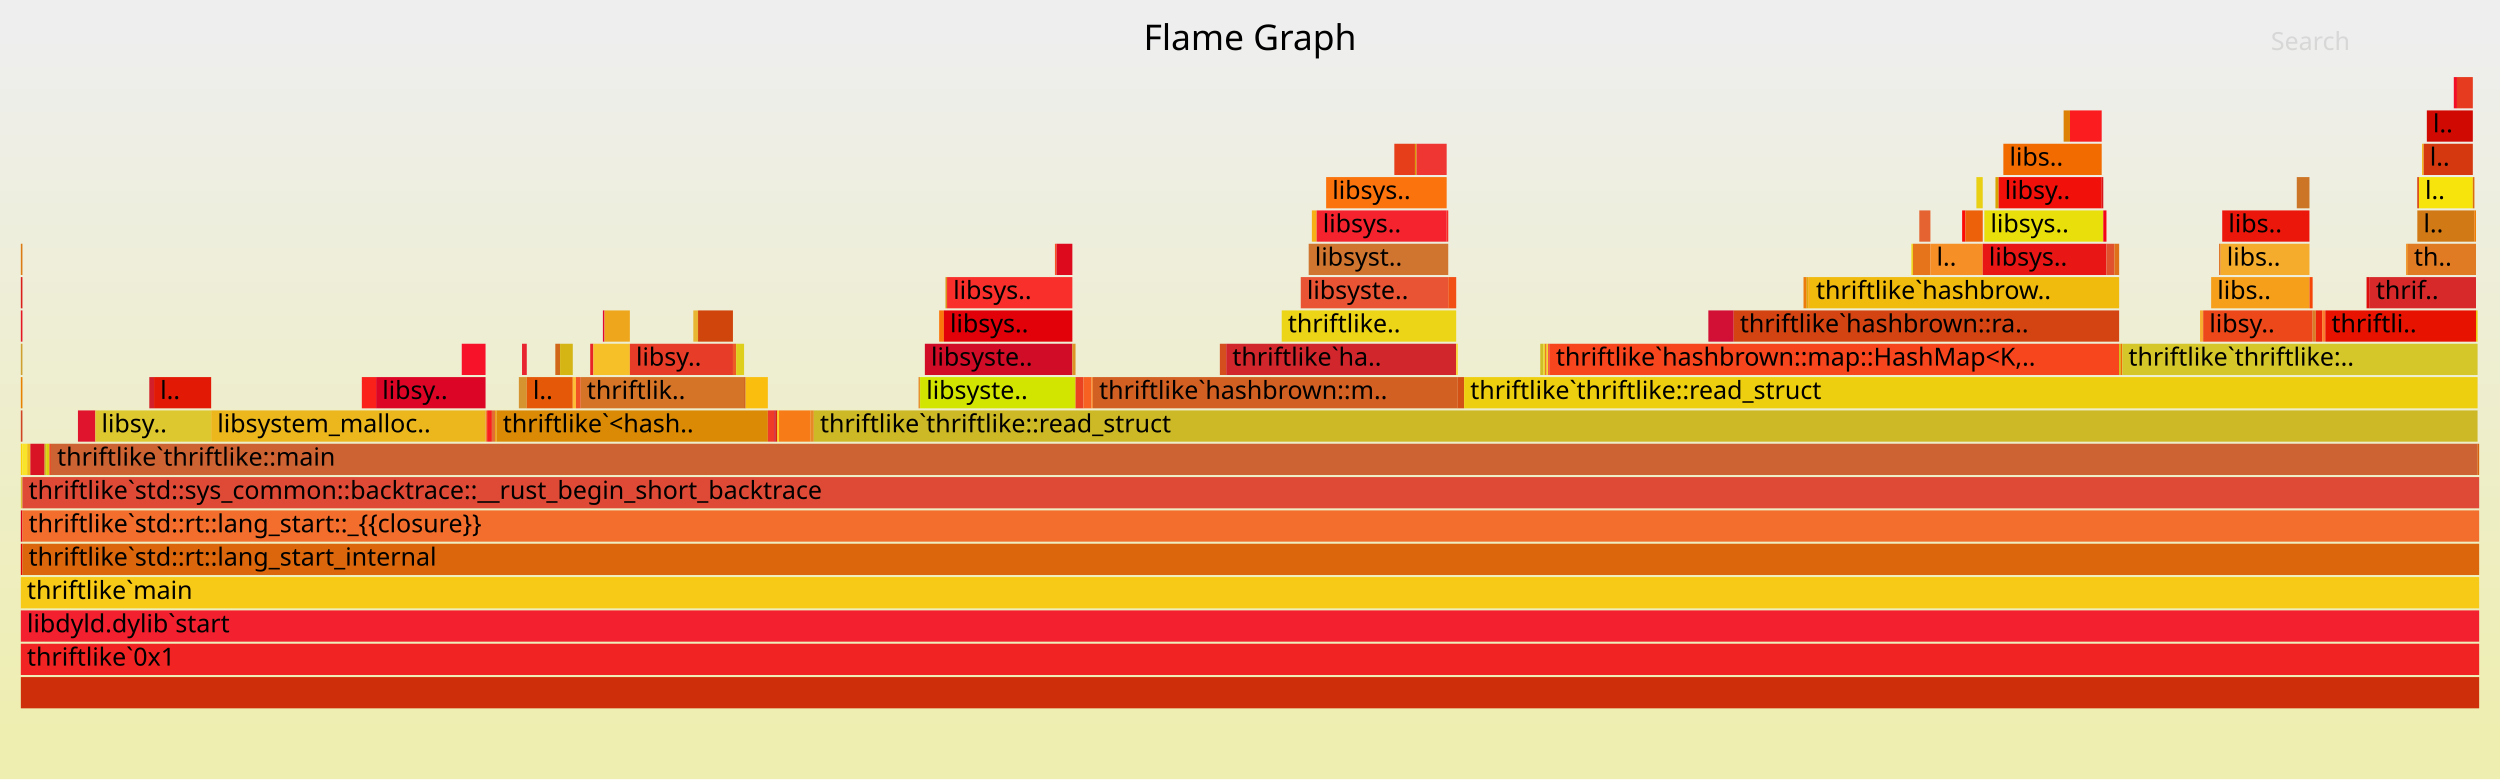
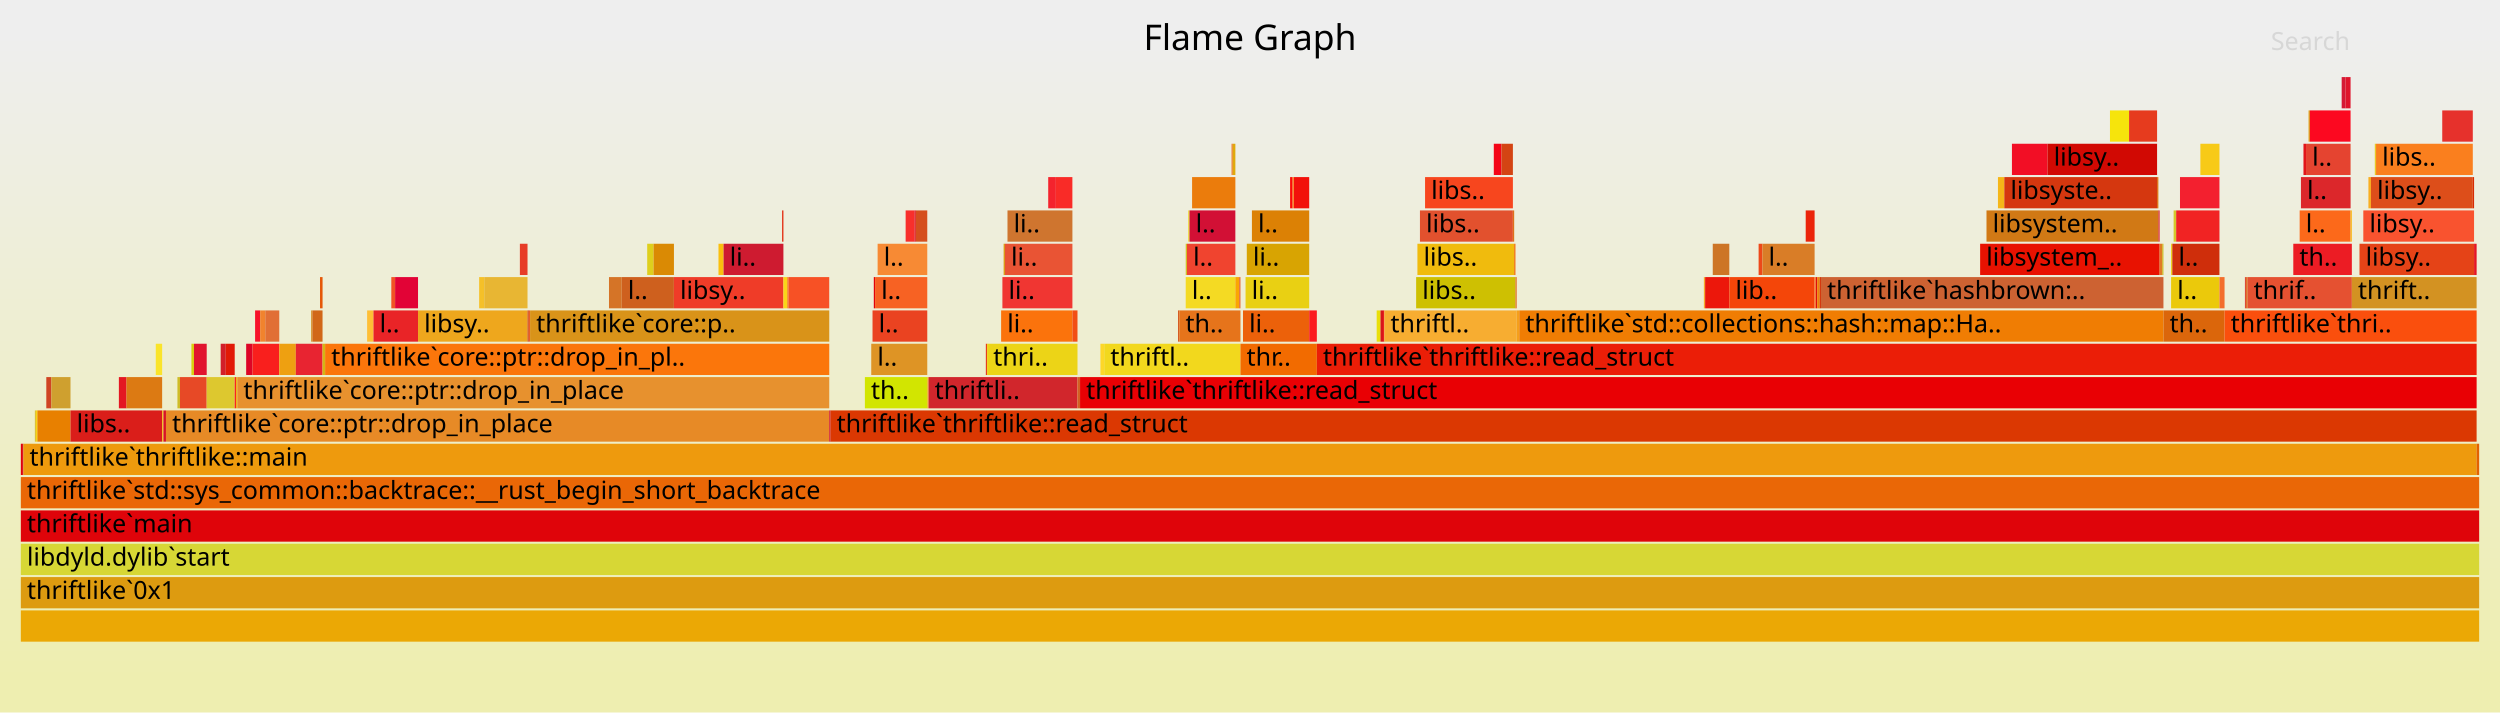
- <svg xmlns="http://www.w3.org/2000/svg" version="1.1" width="1200" height="374" viewBox="0 0 1200 374">
+ <svg xmlns="http://www.w3.org/2000/svg" version="1.1" width="1200" height="342" viewBox="0 0 1200 342">
  <defs>
    <linearGradient id="background" y1="0" y2="1" x1="0" x2="0">
      <stop stop-color="#eeeeee" offset="5%" />
      <stop stop-color="#eeeeb0" offset="95%" />
    </linearGradient>
  </defs>
  <style type="text/css">
text { font-family:"Verdana"; font-size:12px; fill:rgb(0,0,0); }
#title { text-anchor:middle; font-size:17px; }
#search { opacity:0.1; cursor:pointer; }
#search:hover, #search.show { opacity:1; }
#subtitle { text-anchor:middle; font-color:rgb(160,160,160); }
#unzoom { cursor:pointer; }
#frames &gt; *:hover { stroke:black; stroke-width:0.5; cursor:pointer; }
.hide { display:none; }
.parent { opacity:0.5; }
</style>
-   <rect x="0" y="0" width="100%" height="374" fill="url(#background)" />
+   <rect x="0" y="0" width="100%" height="342" fill="url(#background)" />
  <text id="title" x="50%" y="24.00">Flame Graph</text>
-   <text id="details" x="10" y="357.00"> </text>
+   <text id="details" x="10" y="325.00"> </text>
  <text id="unzoom" class="hide" x="10" y="24.00">Reset Zoom</text>
  <text id="search" x="1090" y="24.00">Search</text>
-   <text id="matched" x="1090" y="357.00"> </text>
+   <text id="matched" x="1090" y="325.00"> </text>
  <svg id="frames" x="10" width="1180">
    <g>
-       <rect x="0%" y="261" width="0.065%" height="15" fill="rgb(227,0,7)" />
-       <text x="0.25%" y="271.50" />
-     </g>
-     <g>
-       <rect x="0%" y="245" width="0.065%" height="15" fill="rgb(217,0,24)" />
-       <text x="0.25%" y="255.50" />
-     </g>
-     <g>
-       <rect x="0%" y="229" width="0.065%" height="15" fill="rgb(221,193,54)" />
-       <text x="0.25%" y="239.50" />
-     </g>
-     <g>
-       <rect x="0%" y="213" width="0.065%" height="15" fill="rgb(248,212,6)" />
+       <rect x="0%" y="213" width="0.052%" height="15" fill="rgb(227,0,7)" />
      <text x="0.25%" y="223.50" />
    </g>
    <g>
-       <rect x="0%" y="197" width="0.065%" height="15" fill="rgb(208,68,35)" />
-       <text x="0.25%" y="207.50" />
-     </g>
-     <g>
-       <rect x="0%" y="181" width="0.065%" height="15" fill="rgb(232,128,0)" />
-       <text x="0.25%" y="191.50" />
-     </g>
-     <g>
-       <rect x="0%" y="165" width="0.065%" height="15" fill="rgb(207,160,47)" />
-       <text x="0.25%" y="175.50" />
-     </g>
-     <g>
-       <rect x="0%" y="149" width="0.065%" height="15" fill="rgb(228,23,34)" />
-       <text x="0.25%" y="159.50" />
-     </g>
-     <g>
-       <rect x="0%" y="133" width="0.065%" height="15" fill="rgb(218,30,26)" />
-       <text x="0.25%" y="143.50" />
-     </g>
-     <g>
-       <rect x="0%" y="117" width="0.065%" height="15" fill="rgb(220,122,19)" />
-       <text x="0.25%" y="127.50" />
-     </g>
-     <g>
-       <rect x="0.065%" y="213" width="0.194%" height="15" fill="rgb(250,228,42)" />
-       <text x="0.315%" y="223.50" />
-     </g>
-     <g>
-       <rect x="0.258%" y="213" width="0.129%" height="15" fill="rgb(240,193,28)" />
-       <text x="0.508%" y="223.50" />
-     </g>
-     <g>
-       <rect x="0.387%" y="213" width="0.581%" height="15" fill="rgb(216,20,37)" />
-       <text x="0.637%" y="223.50" />
-     </g>
-     <g>
-       <rect x="0.968%" y="213" width="0.065%" height="15" fill="rgb(206,188,39)" />
-       <text x="1.218%" y="223.50" />
-     </g>
-     <g>
-       <rect x="1.032%" y="213" width="0.129%" height="15" fill="rgb(217,207,13)" />
-       <text x="1.282%" y="223.50" />
-     </g>
-     <g>
-       <rect x="1.161%" y="213" width="0.065%" height="15" fill="rgb(231,73,38)" />
-       <text x="1.411%" y="223.50" />
-     </g>
-     <g>
-       <rect x="2.323%" y="197" width="0.71%" height="15" fill="rgb(225,20,46)" />
-       <text x="2.573%" y="207.50" />
-     </g>
-     <g>
-       <rect x="5.226%" y="181" width="0.194%" height="15" fill="rgb(210,31,41)" />
-       <text x="5.476%" y="191.50" />
-     </g>
-     <g>
-       <rect x="3.032%" y="197" width="4.71%" height="15" fill="rgb(221,200,47)" />
-       <text x="3.282%" y="207.50">libsy..</text>
-     </g>
-     <g>
-       <rect x="5.419%" y="181" width="2.323%" height="15" fill="rgb(226,26,5)" />
-       <text x="5.669%" y="191.50">l..</text>
-     </g>
-     <g>
-       <rect x="13.871%" y="181" width="0.581%" height="15" fill="rgb(249,33,26)" />
-       <text x="14.121%" y="191.50" />
-     </g>
-     <g>
-       <rect x="7.742%" y="197" width="11.161%" height="15" fill="rgb(235,183,28)" />
-       <text x="7.992%" y="207.50">libsystem_malloc..</text>
-     </g>
-     <g>
-       <rect x="14.452%" y="181" width="4.452%" height="15" fill="rgb(221,5,38)" />
-       <text x="14.702%" y="191.50">libsy..</text>
-     </g>
-     <g>
-       <rect x="17.936%" y="165" width="0.968%" height="15" fill="rgb(247,18,42)" />
-       <text x="18.186%" y="175.50" />
-     </g>
-     <g>
-       <rect x="18.903%" y="197" width="0.065%" height="15" fill="rgb(241,131,45)" />
-       <text x="19.153%" y="207.50" />
-     </g>
-     <g>
-       <rect x="18.968%" y="197" width="0.194%" height="15" fill="rgb(249,31,29)" />
-       <text x="19.218%" y="207.50" />
-     </g>
-     <g>
-       <rect x="19.161%" y="197" width="0.129%" height="15" fill="rgb(225,111,53)" />
-       <text x="19.411%" y="207.50" />
-     </g>
-     <g>
-       <rect x="19.29%" y="197" width="0.065%" height="15" fill="rgb(238,160,17)" />
-       <text x="19.54%" y="207.50" />
-     </g>
-     <g>
-       <rect x="20.258%" y="181" width="0.323%" height="15" fill="rgb(214,148,48)" />
-       <text x="20.508%" y="191.50" />
-     </g>
-     <g>
-       <rect x="20.387%" y="165" width="0.194%" height="15" fill="rgb(232,36,49)" />
-       <text x="20.637%" y="175.50" />
-     </g>
-     <g>
-       <rect x="21.742%" y="165" width="0.194%" height="15" fill="rgb(209,103,24)" />
-       <text x="21.992%" y="175.50" />
-     </g>
-     <g>
-       <rect x="20.581%" y="181" width="1.871%" height="15" fill="rgb(229,88,8)" />
-       <text x="20.831%" y="191.50">l..</text>
-     </g>
-     <g>
-       <rect x="21.936%" y="165" width="0.516%" height="15" fill="rgb(213,181,19)" />
-       <text x="22.186%" y="175.50" />
-     </g>
-     <g>
-       <rect x="22.452%" y="181" width="0.129%" height="15" fill="rgb(254,191,54)" />
-       <text x="22.702%" y="191.50" />
-     </g>
-     <g>
-       <rect x="22.581%" y="181" width="0.194%" height="15" fill="rgb(241,83,37)" />
-       <text x="22.831%" y="191.50" />
-     </g>
-     <g>
-       <rect x="23.161%" y="165" width="0.129%" height="15" fill="rgb(233,36,39)" />
-       <text x="23.411%" y="175.50" />
-     </g>
-     <g>
-       <rect x="23.677%" y="149" width="0.065%" height="15" fill="rgb(226,3,54)" />
-       <text x="23.927%" y="159.50" />
-     </g>
-     <g>
-       <rect x="23.29%" y="165" width="1.484%" height="15" fill="rgb(245,192,40)" />
-       <text x="23.54%" y="175.50" />
-     </g>
-     <g>
-       <rect x="23.742%" y="149" width="1.032%" height="15" fill="rgb(238,167,29)" />
-       <text x="23.992%" y="159.50" />
-     </g>
-     <g>
-       <rect x="27.355%" y="149" width="0.194%" height="15" fill="rgb(232,182,51)" />
-       <text x="27.605%" y="159.50" />
-     </g>
-     <g>
-       <rect x="24.774%" y="165" width="4.194%" height="15" fill="rgb(231,60,39)" />
-       <text x="25.024%" y="175.50">libsy..</text>
-     </g>
-     <g>
-       <rect x="27.548%" y="149" width="1.419%" height="15" fill="rgb(208,69,12)" />
-       <text x="27.798%" y="159.50" />
-     </g>
-     <g>
-       <rect x="28.968%" y="165" width="0.129%" height="15" fill="rgb(235,93,37)" />
-       <text x="29.218%" y="175.50" />
-     </g>
-     <g>
-       <rect x="22.774%" y="181" width="6.645%" height="15" fill="rgb(213,116,39)" />
-       <text x="23.024%" y="191.50">thriftlik..</text>
-     </g>
-     <g>
-       <rect x="29.097%" y="165" width="0.323%" height="15" fill="rgb(222,207,29)" />
-       <text x="29.347%" y="175.50" />
-     </g>
-     <g>
-       <rect x="29.419%" y="181" width="0.065%" height="15" fill="rgb(206,96,30)" />
-       <text x="29.669%" y="191.50" />
-     </g>
-     <g>
-       <rect x="19.355%" y="197" width="11.032%" height="15" fill="rgb(218,138,4)" />
-       <text x="19.605%" y="207.50">thriftlike`&lt;hash..</text>
-     </g>
-     <g>
-       <rect x="29.484%" y="181" width="0.903%" height="15" fill="rgb(250,191,14)" />
-       <text x="29.734%" y="191.50" />
-     </g>
-     <g>
-       <rect x="30.387%" y="197" width="0.258%" height="15" fill="rgb(239,60,40)" />
-       <text x="30.637%" y="207.50" />
-     </g>
-     <g>
-       <rect x="30.645%" y="197" width="0.065%" height="15" fill="rgb(206,27,48)" />
-       <text x="30.895%" y="207.50" />
-     </g>
-     <g>
-       <rect x="30.71%" y="197" width="0.065%" height="15" fill="rgb(225,35,8)" />
-       <text x="30.96%" y="207.50" />
-     </g>
-     <g>
-       <rect x="30.774%" y="197" width="0.065%" height="15" fill="rgb(250,213,24)" />
-       <text x="31.024%" y="207.50" />
-     </g>
-     <g>
-       <rect x="30.839%" y="197" width="1.29%" height="15" fill="rgb(247,123,22)" />
-       <text x="31.089%" y="207.50" />
-     </g>
-     <g>
-       <rect x="32.129%" y="197" width="0.129%" height="15" fill="rgb(231,138,38)" />
-       <text x="32.379%" y="207.50" />
-     </g>
-     <g>
-       <rect x="36.516%" y="181" width="0.065%" height="15" fill="rgb(231,145,46)" />
-       <text x="36.766%" y="191.50" />
-     </g>
-     <g>
-       <rect x="37.355%" y="149" width="0.194%" height="15" fill="rgb(251,118,11)" />
-       <text x="37.605%" y="159.50" />
-     </g>
-     <g>
-       <rect x="37.613%" y="133" width="0.065%" height="15" fill="rgb(217,147,25)" />
-       <text x="37.863%" y="143.50" />
-     </g>
-     <g>
-       <rect x="42.065%" y="117" width="0.065%" height="15" fill="rgb(247,81,37)" />
-       <text x="42.315%" y="127.50" />
-     </g>
-     <g>
-       <rect x="36.774%" y="165" width="6%" height="15" fill="rgb(209,12,38)" />
-       <text x="37.024%" y="175.50">libsyste..</text>
-     </g>
-     <g>
-       <rect x="37.548%" y="149" width="5.226%" height="15" fill="rgb(227,1,9)" />
-       <text x="37.798%" y="159.50">libsys..</text>
-     </g>
-     <g>
-       <rect x="37.677%" y="133" width="5.097%" height="15" fill="rgb(248,47,43)" />
-       <text x="37.927%" y="143.50">libsys..</text>
-     </g>
-     <g>
-       <rect x="42.129%" y="117" width="0.645%" height="15" fill="rgb(221,10,30)" />
-       <text x="42.379%" y="127.50" />
-     </g>
-     <g>
-       <rect x="36.581%" y="181" width="6.323%" height="15" fill="rgb(210,229,1)" />
-       <text x="36.831%" y="191.50">libsyste..</text>
-     </g>
-     <g>
-       <rect x="42.774%" y="165" width="0.129%" height="15" fill="rgb(222,148,37)" />
-       <text x="43.024%" y="175.50" />
-     </g>
-     <g>
-       <rect x="42.903%" y="181" width="0.323%" height="15" fill="rgb(234,67,33)" />
-       <text x="43.153%" y="191.50" />
-     </g>
-     <g>
-       <rect x="43.226%" y="181" width="0.323%" height="15" fill="rgb(247,98,35)" />
-       <text x="43.476%" y="191.50" />
-     </g>
-     <g>
-       <rect x="43.548%" y="181" width="0.065%" height="15" fill="rgb(247,138,52)" />
-       <text x="43.798%" y="191.50" />
-     </g>
-     <g>
-       <rect x="48.774%" y="165" width="0.258%" height="15" fill="rgb(213,79,30)" />
-       <text x="49.024%" y="175.50" />
-     </g>
-     <g>
-       <rect x="52.516%" y="101" width="0.194%" height="15" fill="rgb(246,177,23)" />
-       <text x="52.766%" y="111.50" />
-     </g>
-     <g>
-       <rect x="55.871%" y="69" width="0.839%" height="15" fill="rgb(230,62,27)" />
-       <text x="56.121%" y="79.50" />
-     </g>
-     <g>
-       <rect x="56.71%" y="69" width="0.065%" height="15" fill="rgb(216,154,8)" />
-       <text x="56.96%" y="79.50" />
-     </g>
-     <g>
-       <rect x="52.71%" y="101" width="5.29%" height="15" fill="rgb(244,35,45)" />
-       <text x="52.96%" y="111.50">libsys..</text>
-     </g>
-     <g>
-       <rect x="53.097%" y="85" width="4.903%" height="15" fill="rgb(251,115,12)" />
-       <text x="53.347%" y="95.50">libsys..</text>
-     </g>
-     <g>
-       <rect x="56.774%" y="69" width="1.226%" height="15" fill="rgb(240,54,50)" />
-       <text x="57.024%" y="79.50" />
-     </g>
-     <g>
-       <rect x="52.065%" y="133" width="6%" height="15" fill="rgb(233,84,52)" />
-       <text x="52.315%" y="143.50">libsyste..</text>
-     </g>
-     <g>
-       <rect x="52.387%" y="117" width="5.677%" height="15" fill="rgb(207,117,47)" />
-       <text x="52.637%" y="127.50">libsyst..</text>
-     </g>
-     <g>
-       <rect x="58%" y="101" width="0.065%" height="15" fill="rgb(249,43,39)" />
-       <text x="58.25%" y="111.50" />
-     </g>
-     <g>
-       <rect x="49.032%" y="165" width="9.355%" height="15" fill="rgb(209,38,44)" />
-       <text x="49.282%" y="175.50">thriftlike`ha..</text>
-     </g>
-     <g>
-       <rect x="51.29%" y="149" width="7.097%" height="15" fill="rgb(236,212,23)" />
-       <text x="51.54%" y="159.50">thriftlike..</text>
-     </g>
-     <g>
-       <rect x="58.065%" y="133" width="0.323%" height="15" fill="rgb(242,79,21)" />
-       <text x="58.315%" y="143.50" />
-     </g>
-     <g>
-       <rect x="43.613%" y="181" width="14.839%" height="15" fill="rgb(211,96,35)" />
-       <text x="43.863%" y="191.50">thriftlike`hashbrown::m..</text>
-     </g>
-     <g>
-       <rect x="58.387%" y="165" width="0.065%" height="15" fill="rgb(253,215,40)" />
-       <text x="58.637%" y="175.50" />
-     </g>
-     <g>
-       <rect x="58.452%" y="181" width="0.258%" height="15" fill="rgb(211,81,21)" />
-       <text x="58.702%" y="191.50" />
-     </g>
-     <g>
-       <rect x="61.806%" y="165" width="0.129%" height="15" fill="rgb(208,190,38)" />
-       <text x="62.056%" y="175.50" />
-     </g>
-     <g>
-       <rect x="61.935%" y="165" width="0.065%" height="15" fill="rgb(235,213,38)" />
-       <text x="62.185%" y="175.50" />
-     </g>
-     <g>
-       <rect x="62%" y="165" width="0.065%" height="15" fill="rgb(237,122,38)" />
-       <text x="62.25%" y="175.50" />
-     </g>
-     <g>
-       <rect x="62.065%" y="165" width="0.065%" height="15" fill="rgb(244,218,35)" />
-       <text x="62.315%" y="175.50" />
-     </g>
-     <g>
-       <rect x="62.129%" y="165" width="0.065%" height="15" fill="rgb(240,68,47)" />
-       <text x="62.379%" y="175.50" />
-     </g>
-     <g>
-       <rect x="68.645%" y="149" width="1.032%" height="15" fill="rgb(210,16,53)" />
-       <text x="68.895%" y="159.50" />
-     </g>
-     <g>
-       <rect x="72.516%" y="133" width="0.129%" height="15" fill="rgb(235,124,12)" />
-       <text x="72.766%" y="143.50" />
-     </g>
-     <g>
-       <rect x="72.645%" y="133" width="0.065%" height="15" fill="rgb(224,169,11)" />
-       <text x="72.895%" y="143.50" />
-     </g>
-     <g>
-       <rect x="72.71%" y="133" width="0.065%" height="15" fill="rgb(250,166,2)" />
-       <text x="72.96%" y="143.50" />
-     </g>
-     <g>
-       <rect x="76.903%" y="117" width="0.065%" height="15" fill="rgb(242,216,29)" />
-       <text x="77.153%" y="127.50" />
-     </g>
-     <g>
-       <rect x="76.968%" y="117" width="0.71%" height="15" fill="rgb(230,116,27)" />
-       <text x="77.218%" y="127.50" />
-     </g>
-     <g>
-       <rect x="77.226%" y="101" width="0.452%" height="15" fill="rgb(228,99,48)" />
-       <text x="77.476%" y="111.50" />
-     </g>
-     <g>
-       <rect x="78.968%" y="101" width="0.129%" height="15" fill="rgb(253,11,6)" />
-       <text x="79.218%" y="111.50" />
-     </g>
-     <g>
-       <rect x="77.677%" y="117" width="2.129%" height="15" fill="rgb(247,143,39)" />
-       <text x="77.927%" y="127.50">l..</text>
-     </g>
-     <g>
-       <rect x="79.097%" y="101" width="0.71%" height="15" fill="rgb(236,97,10)" />
-       <text x="79.347%" y="111.50" />
-     </g>
-     <g>
-       <rect x="79.548%" y="85" width="0.258%" height="15" fill="rgb(233,208,19)" />
-       <text x="79.798%" y="95.50" />
-     </g>
-     <g>
-       <rect x="80.323%" y="85" width="0.129%" height="15" fill="rgb(216,164,2)" />
-       <text x="80.573%" y="95.50" />
-     </g>
-     <g>
-       <rect x="83.097%" y="53" width="0.258%" height="15" fill="rgb(220,129,5)" />
-       <text x="83.347%" y="63.50" />
-     </g>
-     <g>
-       <rect x="80.452%" y="85" width="4.194%" height="15" fill="rgb(242,17,10)" />
-       <text x="80.702%" y="95.50">libsy..</text>
-     </g>
-     <g>
-       <rect x="80.645%" y="69" width="4%" height="15" fill="rgb(242,107,0)" />
-       <text x="80.895%" y="79.50">libs..</text>
-     </g>
-     <g>
-       <rect x="83.355%" y="53" width="1.29%" height="15" fill="rgb(251,28,31)" />
-       <text x="83.605%" y="63.50" />
-     </g>
-     <g>
-       <rect x="79.871%" y="101" width="4.839%" height="15" fill="rgb(233,223,10)" />
-       <text x="80.121%" y="111.50">libsys..</text>
-     </g>
-     <g>
-       <rect x="84.645%" y="85" width="0.065%" height="15" fill="rgb(215,21,27)" />
-       <text x="84.895%" y="95.50" />
-     </g>
-     <g>
-       <rect x="79.806%" y="117" width="5.032%" height="15" fill="rgb(232,23,21)" />
-       <text x="80.056%" y="127.50">libsys..</text>
-     </g>
-     <g>
-       <rect x="84.71%" y="101" width="0.129%" height="15" fill="rgb(244,5,23)" />
-       <text x="84.96%" y="111.50" />
-     </g>
-     <g>
-       <rect x="84.839%" y="117" width="0.323%" height="15" fill="rgb(226,81,46)" />
-       <text x="85.089%" y="127.50" />
-     </g>
-     <g>
-       <rect x="62.194%" y="165" width="23.161%" height="15" fill="rgb(247,70,30)" />
-       <text x="62.444%" y="175.50">thriftlike`hashbrown::map::HashMap&lt;K,..</text>
-     </g>
-     <g>
-       <rect x="69.677%" y="149" width="15.677%" height="15" fill="rgb(212,68,19)" />
-       <text x="69.927%" y="159.50">thriftlike`hashbrown::ra..</text>
-     </g>
-     <g>
-       <rect x="72.774%" y="133" width="12.581%" height="15" fill="rgb(240,187,13)" />
-       <text x="73.024%" y="143.50">thriftlike`hashbrow..</text>
-     </g>
-     <g>
-       <rect x="85.161%" y="117" width="0.194%" height="15" fill="rgb(223,113,26)" />
-       <text x="85.411%" y="127.50" />
-     </g>
-     <g>
-       <rect x="85.355%" y="165" width="0.065%" height="15" fill="rgb(206,192,2)" />
-       <text x="85.605%" y="175.50" />
-     </g>
-     <g>
-       <rect x="85.419%" y="165" width="0.065%" height="15" fill="rgb(241,108,4)" />
-       <text x="85.669%" y="175.50" />
-     </g>
-     <g>
-       <rect x="88.645%" y="149" width="0.129%" height="15" fill="rgb(247,173,49)" />
-       <text x="88.895%" y="159.50" />
-     </g>
-     <g>
-       <rect x="89.419%" y="117" width="0.065%" height="15" fill="rgb(224,114,35)" />
-       <text x="89.669%" y="127.50" />
-     </g>
-     <g>
-       <rect x="89.097%" y="133" width="4%" height="15" fill="rgb(245,159,27)" />
-       <text x="89.347%" y="143.50">libs..</text>
-     </g>
-     <g>
-       <rect x="89.484%" y="117" width="3.613%" height="15" fill="rgb(245,172,44)" />
-       <text x="89.734%" y="127.50">libs..</text>
-     </g>
-     <g>
-       <rect x="89.548%" y="101" width="3.548%" height="15" fill="rgb(236,23,11)" />
-       <text x="89.798%" y="111.50">libs..</text>
-     </g>
-     <g>
-       <rect x="92.581%" y="85" width="0.516%" height="15" fill="rgb(205,117,38)" />
-       <text x="92.831%" y="95.50" />
-     </g>
-     <g>
-       <rect x="88.774%" y="149" width="4.452%" height="15" fill="rgb(237,72,25)" />
-       <text x="89.024%" y="159.50">libsy..</text>
-     </g>
-     <g>
-       <rect x="93.097%" y="133" width="0.129%" height="15" fill="rgb(244,70,9)" />
-       <text x="93.347%" y="143.50" />
-     </g>
-     <g>
-       <rect x="93.226%" y="149" width="0.129%" height="15" fill="rgb(217,125,39)" />
-       <text x="93.476%" y="159.50" />
-     </g>
-     <g>
-       <rect x="93.355%" y="149" width="0.258%" height="15" fill="rgb(235,36,10)" />
-       <text x="93.605%" y="159.50" />
-     </g>
-     <g>
-       <rect x="93.613%" y="149" width="0.129%" height="15" fill="rgb(251,123,47)" />
-       <text x="93.863%" y="159.50" />
-     </g>
-     <g>
-       <rect x="95.419%" y="133" width="0.129%" height="15" fill="rgb(221,13,13)" />
-       <text x="95.669%" y="143.50" />
-     </g>
-     <g>
-       <rect x="97.032%" y="117" width="0.065%" height="15" fill="rgb(238,131,9)" />
-       <text x="97.282%" y="127.50" />
-     </g>
-     <g>
-       <rect x="97.484%" y="85" width="0.065%" height="15" fill="rgb(211,50,8)" />
-       <text x="97.734%" y="95.50" />
-     </g>
-     <g>
-       <rect x="97.677%" y="69" width="0.065%" height="15" fill="rgb(245,182,24)" />
-       <text x="97.927%" y="79.50" />
-     </g>
-     <g>
-       <rect x="98.968%" y="37" width="0.129%" height="15" fill="rgb(242,14,37)" />
-       <text x="99.218%" y="47.50" />
-     </g>
-     <g>
-       <rect x="97.548%" y="85" width="2.193%" height="15" fill="rgb(246,228,12)" />
-       <text x="97.798%" y="95.50">l..</text>
-     </g>
-     <g>
-       <rect x="97.742%" y="69" width="2%" height="15" fill="rgb(213,55,15)" />
-       <text x="97.992%" y="79.50">l..</text>
-     </g>
-     <g>
-       <rect x="97.871%" y="53" width="1.871%" height="15" fill="rgb(209,9,3)" />
-       <text x="98.121%" y="63.50">l..</text>
-     </g>
-     <g>
-       <rect x="99.097%" y="37" width="0.645%" height="15" fill="rgb(230,59,30)" />
-       <text x="99.347%" y="47.50" />
-     </g>
-     <g>
-       <rect x="97.484%" y="101" width="2.323%" height="15" fill="rgb(209,121,21)" />
-       <text x="97.734%" y="111.50">l..</text>
-     </g>
-     <g>
-       <rect x="99.742%" y="85" width="0.065%" height="15" fill="rgb(220,109,13)" />
-       <text x="99.992%" y="95.50" />
-     </g>
-     <g>
-       <rect x="93.742%" y="149" width="6.129%" height="15" fill="rgb(232,18,1)" />
-       <text x="93.992%" y="159.50">thriftli..</text>
-     </g>
-     <g>
-       <rect x="95.548%" y="133" width="4.323%" height="15" fill="rgb(215,41,42)" />
-       <text x="95.798%" y="143.50">thrif..</text>
-     </g>
-     <g>
-       <rect x="97.097%" y="117" width="2.774%" height="15" fill="rgb(224,123,36)" />
-       <text x="97.347%" y="127.50">th..</text>
-     </g>
-     <g>
-       <rect x="99.806%" y="101" width="0.065%" height="15" fill="rgb(240,125,3)" />
-       <text x="100.056%" y="111.50" />
-     </g>
-     <g>
-       <rect x="1.226%" y="213" width="98.71%" height="15" fill="rgb(205,98,50)" />
-       <text x="1.476%" y="223.50">thriftlike`thriftlike::main</text>
-     </g>
-     <g>
-       <rect x="32.258%" y="197" width="67.677%" height="15" fill="rgb(205,185,37)" />
-       <text x="32.508%" y="207.50">thriftlike`thriftlike::read_struct</text>
-     </g>
-     <g>
-       <rect x="58.71%" y="181" width="41.226%" height="15" fill="rgb(238,207,15)" />
-       <text x="58.96%" y="191.50">thriftlike`thriftlike::read_struct</text>
-     </g>
-     <g>
-       <rect x="85.484%" y="165" width="14.452%" height="15" fill="rgb(213,199,42)" />
-       <text x="85.734%" y="175.50">thriftlike`thriftlike:..</text>
-     </g>
-     <g>
-       <rect x="99.871%" y="149" width="0.065%" height="15" fill="rgb(235,201,11)" />
-       <text x="100.121%" y="159.50" />
-     </g>
-     <g>
-       <rect x="0%" y="325" width="100%" height="15" fill="rgb(207,46,11)" />
-       <text x="0.25%" y="335.50" />
-     </g>
-     <g>
-       <rect x="0%" y="309" width="100%" height="15" fill="rgb(241,35,35)" />
-       <text x="0.25%" y="319.50">thriftlike`0x1</text>
-     </g>
-     <g>
-       <rect x="0%" y="293" width="100%" height="15" fill="rgb(243,32,47)" />
-       <text x="0.25%" y="303.50">libdyld.dylib`start</text>
-     </g>
-     <g>
-       <rect x="0%" y="277" width="100%" height="15" fill="rgb(247,202,23)" />
-       <text x="0.25%" y="287.50">thriftlike`main</text>
-     </g>
-     <g>
-       <rect x="0.065%" y="261" width="99.936%" height="15" fill="rgb(219,102,11)" />
-       <text x="0.315%" y="271.50">thriftlike`std::rt::lang_start_internal</text>
-     </g>
-     <g>
-       <rect x="0.065%" y="245" width="99.936%" height="15" fill="rgb(243,110,44)" />
-       <text x="0.315%" y="255.50">thriftlike`std::rt::lang_start::_{{closure}}</text>
-     </g>
-     <g>
-       <rect x="0.065%" y="229" width="99.936%" height="15" fill="rgb(222,74,54)" />
-       <text x="0.315%" y="239.50">thriftlike`std::sys_common::backtrace::__rust_begin_short_backtrace</text>
-     </g>
-     <g>
-       <rect x="99.936%" y="213" width="0.065%" height="15" fill="rgb(216,99,12)" />
-       <text x="100.186%" y="223.50" />
+       <rect x="0.052%" y="213" width="0.052%" height="15" fill="rgb(217,0,24)" />
+       <text x="0.302%" y="223.50" />
+     </g>
+     <g>
+       <rect x="0.57%" y="197" width="0.052%" height="15" fill="rgb(221,193,54)" />
+       <text x="0.82%" y="207.50" />
+     </g>
+     <g>
+       <rect x="0.621%" y="197" width="0.052%" height="15" fill="rgb(248,212,6)" />
+       <text x="0.871%" y="207.50" />
+     </g>
+     <g>
+       <rect x="1.036%" y="181" width="0.207%" height="15" fill="rgb(208,68,35)" />
+       <text x="1.286%" y="191.50" />
+     </g>
+     <g>
+       <rect x="0.673%" y="197" width="1.347%" height="15" fill="rgb(232,128,0)" />
+       <text x="0.923%" y="207.50" />
+     </g>
+     <g>
+       <rect x="1.243%" y="181" width="0.777%" height="15" fill="rgb(207,160,47)" />
+       <text x="1.493%" y="191.50" />
+     </g>
+     <g>
+       <rect x="3.988%" y="181" width="0.311%" height="15" fill="rgb(228,23,34)" />
+       <text x="4.238%" y="191.50" />
+     </g>
+     <g>
+       <rect x="2.02%" y="197" width="3.729%" height="15" fill="rgb(218,30,26)" />
+       <text x="2.27%" y="207.50">libs..</text>
+     </g>
+     <g>
+       <rect x="4.298%" y="181" width="1.45%" height="15" fill="rgb(220,122,19)" />
+       <text x="4.548%" y="191.50" />
+     </g>
+     <g>
+       <rect x="5.489%" y="165" width="0.259%" height="15" fill="rgb(250,228,42)" />
+       <text x="5.739%" y="175.50" />
+     </g>
+     <g>
+       <rect x="5.748%" y="197" width="0.052%" height="15" fill="rgb(240,193,28)" />
+       <text x="5.998%" y="207.50" />
+     </g>
+     <g>
+       <rect x="5.8%" y="197" width="0.104%" height="15" fill="rgb(216,20,37)" />
+       <text x="6.05%" y="207.50" />
+     </g>
+     <g>
+       <rect x="6.37%" y="181" width="0.104%" height="15" fill="rgb(206,188,39)" />
+       <text x="6.62%" y="191.50" />
+     </g>
+     <g>
+       <rect x="6.939%" y="165" width="0.104%" height="15" fill="rgb(217,207,13)" />
+       <text x="7.189%" y="175.50" />
+     </g>
+     <g>
+       <rect x="6.473%" y="181" width="1.087%" height="15" fill="rgb(231,73,38)" />
+       <text x="6.723%" y="191.50" />
+     </g>
+     <g>
+       <rect x="7.043%" y="165" width="0.518%" height="15" fill="rgb(225,20,46)" />
+       <text x="7.293%" y="175.50" />
+     </g>
+     <g>
+       <rect x="8.13%" y="165" width="0.207%" height="15" fill="rgb(210,31,41)" />
+       <text x="8.38%" y="175.50" />
+     </g>
+     <g>
+       <rect x="7.561%" y="181" width="1.139%" height="15" fill="rgb(221,200,47)" />
+       <text x="7.811%" y="191.50" />
+     </g>
+     <g>
+       <rect x="8.338%" y="165" width="0.362%" height="15" fill="rgb(226,26,5)" />
+       <text x="8.588%" y="175.50" />
+     </g>
+     <g>
+       <rect x="8.7%" y="181" width="0.052%" height="15" fill="rgb(249,33,26)" />
+       <text x="8.95%" y="191.50" />
+     </g>
+     <g>
+       <rect x="8.752%" y="181" width="0.052%" height="15" fill="rgb(235,183,28)" />
+       <text x="9.002%" y="191.50" />
+     </g>
+     <g>
+       <rect x="9.166%" y="165" width="0.259%" height="15" fill="rgb(221,5,38)" />
+       <text x="9.416%" y="175.50" />
+     </g>
+     <g>
+       <rect x="9.529%" y="149" width="0.207%" height="15" fill="rgb(247,18,42)" />
+       <text x="9.779%" y="159.50" />
+     </g>
+     <g>
+       <rect x="9.736%" y="149" width="0.207%" height="15" fill="rgb(241,131,45)" />
+       <text x="9.986%" y="159.50" />
+     </g>
+     <g>
+       <rect x="9.425%" y="165" width="1.087%" height="15" fill="rgb(249,31,29)" />
+       <text x="9.675%" y="175.50" />
+     </g>
+     <g>
+       <rect x="9.943%" y="149" width="0.57%" height="15" fill="rgb(225,111,53)" />
+       <text x="10.193%" y="159.50" />
+     </g>
+     <g>
+       <rect x="10.513%" y="165" width="0.673%" height="15" fill="rgb(238,160,17)" />
+       <text x="10.763%" y="175.50" />
+     </g>
+     <g>
+       <rect x="11.807%" y="149" width="0.052%" height="15" fill="rgb(214,148,48)" />
+       <text x="12.057%" y="159.50" />
+     </g>
+     <g>
+       <rect x="11.186%" y="165" width="1.087%" height="15" fill="rgb(232,36,49)" />
+       <text x="11.436%" y="175.50" />
+     </g>
+     <g>
+       <rect x="11.859%" y="149" width="0.414%" height="15" fill="rgb(209,103,24)" />
+       <text x="12.109%" y="159.50" />
+     </g>
+     <g>
+       <rect x="12.17%" y="133" width="0.104%" height="15" fill="rgb(229,88,8)" />
+       <text x="12.42%" y="143.50" />
+     </g>
+     <g>
+       <rect x="12.273%" y="165" width="0.104%" height="15" fill="rgb(213,181,19)" />
+       <text x="12.523%" y="175.50" />
+     </g>
+     <g>
+       <rect x="14.086%" y="149" width="0.259%" height="15" fill="rgb(254,191,54)" />
+       <text x="14.336%" y="159.50" />
+     </g>
+     <g>
+       <rect x="15.07%" y="133" width="0.155%" height="15" fill="rgb(241,83,37)" />
+       <text x="15.32%" y="143.50" />
+     </g>
+     <g>
+       <rect x="14.345%" y="149" width="1.812%" height="15" fill="rgb(233,36,39)" />
+       <text x="14.595%" y="159.50">l..</text>
+     </g>
+     <g>
+       <rect x="15.225%" y="133" width="0.932%" height="15" fill="rgb(226,3,54)" />
+       <text x="15.475%" y="143.50" />
+     </g>
+     <g>
+       <rect x="18.643%" y="133" width="0.207%" height="15" fill="rgb(245,192,40)" />
+       <text x="18.893%" y="143.50" />
+     </g>
+     <g>
+       <rect x="16.157%" y="149" width="4.454%" height="15" fill="rgb(238,167,29)" />
+       <text x="16.407%" y="159.50">libsy..</text>
+     </g>
+     <g>
+       <rect x="18.85%" y="133" width="1.761%" height="15" fill="rgb(232,182,51)" />
+       <text x="19.1%" y="143.50" />
+     </g>
+     <g>
+       <rect x="20.3%" y="117" width="0.311%" height="15" fill="rgb(231,60,39)" />
+       <text x="20.55%" y="127.50" />
+     </g>
+     <g>
+       <rect x="20.611%" y="149" width="0.052%" height="15" fill="rgb(208,69,12)" />
+       <text x="20.861%" y="159.50" />
+     </g>
+     <g>
+       <rect x="20.663%" y="149" width="0.052%" height="15" fill="rgb(235,93,37)" />
+       <text x="20.913%" y="159.50" />
+     </g>
+     <g>
+       <rect x="23.925%" y="133" width="0.518%" height="15" fill="rgb(213,116,39)" />
+       <text x="24.175%" y="143.50" />
+     </g>
+     <g>
+       <rect x="25.479%" y="117" width="0.259%" height="15" fill="rgb(222,207,29)" />
+       <text x="25.729%" y="127.50" />
+     </g>
+     <g>
+       <rect x="24.443%" y="133" width="2.123%" height="15" fill="rgb(206,96,30)" />
+       <text x="24.693%" y="143.50">l..</text>
+     </g>
+     <g>
+       <rect x="25.738%" y="117" width="0.829%" height="15" fill="rgb(218,138,4)" />
+       <text x="25.988%" y="127.50" />
+     </g>
+     <g>
+       <rect x="28.379%" y="117" width="0.207%" height="15" fill="rgb(250,191,14)" />
+       <text x="28.629%" y="127.50" />
+     </g>
+     <g>
+       <rect x="26.567%" y="133" width="4.454%" height="15" fill="rgb(239,60,40)" />
+       <text x="26.817%" y="143.50">libsy..</text>
+     </g>
+     <g>
+       <rect x="28.586%" y="117" width="2.434%" height="15" fill="rgb(206,27,48)" />
+       <text x="28.836%" y="127.50">li..</text>
+     </g>
+     <g>
+       <rect x="30.968%" y="101" width="0.052%" height="15" fill="rgb(225,35,8)" />
+       <text x="31.218%" y="111.50" />
+     </g>
+     <g>
+       <rect x="31.02%" y="133" width="0.155%" height="15" fill="rgb(250,213,24)" />
+       <text x="31.27%" y="143.50" />
+     </g>
+     <g>
+       <rect x="31.176%" y="133" width="0.052%" height="15" fill="rgb(247,123,22)" />
+       <text x="31.426%" y="143.50" />
+     </g>
+     <g>
+       <rect x="5.904%" y="197" width="26.981%" height="15" fill="rgb(231,138,38)" />
+       <text x="6.154%" y="207.50">thriftlike`core::ptr::drop_in_place</text>
+     </g>
+     <g>
+       <rect x="8.804%" y="181" width="24.081%" height="15" fill="rgb(231,145,46)" />
+       <text x="9.054%" y="191.50">thriftlike`core::ptr::drop_in_place</text>
+     </g>
+     <g>
+       <rect x="12.377%" y="165" width="20.508%" height="15" fill="rgb(251,118,11)" />
+       <text x="12.627%" y="175.50">thriftlike`core::ptr::drop_in_pl..</text>
+     </g>
+     <g>
+       <rect x="20.715%" y="149" width="12.17%" height="15" fill="rgb(217,147,25)" />
+       <text x="20.965%" y="159.50">thriftlike`core::p..</text>
+     </g>
+     <g>
+       <rect x="31.227%" y="133" width="1.657%" height="15" fill="rgb(247,81,37)" />
+       <text x="31.477%" y="143.50" />
+     </g>
+     <g>
+       <rect x="32.885%" y="197" width="0.052%" height="15" fill="rgb(209,12,38)" />
+       <text x="33.135%" y="207.50" />
+     </g>
+     <g>
+       <rect x="34.697%" y="133" width="0.052%" height="15" fill="rgb(227,1,9)" />
+       <text x="34.947%" y="143.50" />
+     </g>
+     <g>
+       <rect x="35.992%" y="101" width="0.362%" height="15" fill="rgb(248,47,43)" />
+       <text x="36.242%" y="111.50" />
+     </g>
+     <g>
+       <rect x="36.354%" y="101" width="0.052%" height="15" fill="rgb(221,10,30)" />
+       <text x="36.604%" y="111.50" />
+     </g>
+     <g>
+       <rect x="34.334%" y="181" width="2.538%" height="15" fill="rgb(210,229,1)" />
+       <text x="34.584%" y="191.50">th..</text>
+     </g>
+     <g>
+       <rect x="34.593%" y="165" width="2.279%" height="15" fill="rgb(222,148,37)" />
+       <text x="34.843%" y="175.50">l..</text>
+     </g>
+     <g>
+       <rect x="34.645%" y="149" width="2.227%" height="15" fill="rgb(234,67,33)" />
+       <text x="34.895%" y="159.50">l..</text>
+     </g>
+     <g>
+       <rect x="34.749%" y="133" width="2.123%" height="15" fill="rgb(247,98,35)" />
+       <text x="34.999%" y="143.50">l..</text>
+     </g>
+     <g>
+       <rect x="34.852%" y="117" width="2.02%" height="15" fill="rgb(247,138,52)" />
+       <text x="35.102%" y="127.50">l..</text>
+     </g>
+     <g>
+       <rect x="36.406%" y="101" width="0.466%" height="15" fill="rgb(213,79,30)" />
+       <text x="36.656%" y="111.50" />
+     </g>
+     <g>
+       <rect x="36.872%" y="181" width="0.052%" height="15" fill="rgb(246,177,23)" />
+       <text x="37.122%" y="191.50" />
+     </g>
+     <g>
+       <rect x="39.254%" y="165" width="0.052%" height="15" fill="rgb(230,62,27)" />
+       <text x="39.504%" y="175.50" />
+     </g>
+     <g>
+       <rect x="39.979%" y="117" width="0.052%" height="15" fill="rgb(216,154,8)" />
+       <text x="40.229%" y="127.50" />
+     </g>
+     <g>
+       <rect x="41.792%" y="85" width="0.311%" height="15" fill="rgb(244,35,45)" />
+       <text x="42.042%" y="95.50" />
+     </g>
+     <g>
+       <rect x="39.876%" y="149" width="2.9%" height="15" fill="rgb(251,115,12)" />
+       <text x="40.126%" y="159.50">li..</text>
+     </g>
+     <g>
+       <rect x="39.928%" y="133" width="2.848%" height="15" fill="rgb(240,54,50)" />
+       <text x="40.178%" y="143.50">li..</text>
+     </g>
+     <g>
+       <rect x="40.031%" y="117" width="2.745%" height="15" fill="rgb(233,84,52)" />
+       <text x="40.281%" y="127.50">li..</text>
+     </g>
+     <g>
+       <rect x="40.135%" y="101" width="2.641%" height="15" fill="rgb(207,117,47)" />
+       <text x="40.385%" y="111.50">li..</text>
+     </g>
+     <g>
+       <rect x="42.102%" y="85" width="0.673%" height="15" fill="rgb(249,43,39)" />
+       <text x="42.352%" y="95.50" />
+     </g>
+     <g>
+       <rect x="36.924%" y="181" width="6.059%" height="15" fill="rgb(209,38,44)" />
+       <text x="37.174%" y="191.50">thriftli..</text>
+     </g>
+     <g>
+       <rect x="39.306%" y="165" width="3.677%" height="15" fill="rgb(236,212,23)" />
+       <text x="39.556%" y="175.50">thri..</text>
+     </g>
+     <g>
+       <rect x="42.776%" y="149" width="0.207%" height="15" fill="rgb(242,79,21)" />
+       <text x="43.026%" y="159.50" />
+     </g>
+     <g>
+       <rect x="42.983%" y="181" width="0.104%" height="15" fill="rgb(211,96,35)" />
+       <text x="43.233%" y="191.50" />
+     </g>
+     <g>
+       <rect x="43.915%" y="165" width="0.155%" height="15" fill="rgb(253,215,40)" />
+       <text x="44.165%" y="175.50" />
+     </g>
+     <g>
+       <rect x="47.074%" y="149" width="0.052%" height="15" fill="rgb(211,81,21)" />
+       <text x="47.324%" y="159.50" />
+     </g>
+     <g>
+       <rect x="47.385%" y="117" width="0.052%" height="15" fill="rgb(208,190,38)" />
+       <text x="47.635%" y="127.50" />
+     </g>
+     <g>
+       <rect x="47.488%" y="101" width="0.052%" height="15" fill="rgb(235,213,38)" />
+       <text x="47.738%" y="111.50" />
+     </g>
+     <g>
+       <rect x="49.249%" y="69" width="0.052%" height="15" fill="rgb(237,122,38)" />
+       <text x="49.499%" y="79.50" />
+     </g>
+     <g>
+       <rect x="47.385%" y="133" width="2.02%" height="15" fill="rgb(244,218,35)" />
+       <text x="47.635%" y="143.50">l..</text>
+     </g>
+     <g>
+       <rect x="47.437%" y="117" width="1.968%" height="15" fill="rgb(240,68,47)" />
+       <text x="47.687%" y="127.50">l..</text>
+     </g>
+     <g>
+       <rect x="47.54%" y="101" width="1.864%" height="15" fill="rgb(210,16,53)" />
+       <text x="47.79%" y="111.50">l..</text>
+     </g>
+     <g>
+       <rect x="47.644%" y="85" width="1.761%" height="15" fill="rgb(235,124,12)" />
+       <text x="47.894%" y="95.50" />
+     </g>
+     <g>
+       <rect x="49.301%" y="69" width="0.104%" height="15" fill="rgb(224,169,11)" />
+       <text x="49.551%" y="79.50" />
+     </g>
+     <g>
+       <rect x="49.404%" y="133" width="0.155%" height="15" fill="rgb(250,166,2)" />
+       <text x="49.654%" y="143.50" />
+     </g>
+     <g>
+       <rect x="44.07%" y="165" width="5.541%" height="15" fill="rgb(242,216,29)" />
+       <text x="44.32%" y="175.50">thriftl..</text>
+     </g>
+     <g>
+       <rect x="47.126%" y="149" width="2.486%" height="15" fill="rgb(230,116,27)" />
+       <text x="47.376%" y="159.50">th..</text>
+     </g>
+     <g>
+       <rect x="49.56%" y="133" width="0.052%" height="15" fill="rgb(228,99,48)" />
+       <text x="49.81%" y="143.50" />
+     </g>
+     <g>
+       <rect x="51.631%" y="85" width="0.104%" height="15" fill="rgb(253,11,6)" />
+       <text x="51.881%" y="95.50" />
+     </g>
+     <g>
+       <rect x="51.735%" y="85" width="0.052%" height="15" fill="rgb(247,143,39)" />
+       <text x="51.985%" y="95.50" />
+     </g>
+     <g>
+       <rect x="49.715%" y="149" width="2.693%" height="15" fill="rgb(236,97,10)" />
+       <text x="49.965%" y="159.50">li..</text>
+     </g>
+     <g>
+       <rect x="49.819%" y="133" width="2.589%" height="15" fill="rgb(233,208,19)" />
+       <text x="50.069%" y="143.50">li..</text>
+     </g>
+     <g>
+       <rect x="49.87%" y="117" width="2.538%" height="15" fill="rgb(216,164,2)" />
+       <text x="50.12%" y="127.50">li..</text>
+     </g>
+     <g>
+       <rect x="50.078%" y="101" width="2.33%" height="15" fill="rgb(220,129,5)" />
+       <text x="50.328%" y="111.50">l..</text>
+     </g>
+     <g>
+       <rect x="51.787%" y="85" width="0.621%" height="15" fill="rgb(242,17,10)" />
+       <text x="52.037%" y="95.50" />
+     </g>
+     <g>
+       <rect x="49.612%" y="165" width="3.107%" height="15" fill="rgb(242,107,0)" />
+       <text x="49.862%" y="175.50">thr..</text>
+     </g>
+     <g>
+       <rect x="52.408%" y="149" width="0.311%" height="15" fill="rgb(251,28,31)" />
+       <text x="52.658%" y="159.50" />
+     </g>
+     <g>
+       <rect x="55.153%" y="149" width="0.155%" height="15" fill="rgb(233,223,10)" />
+       <text x="55.403%" y="159.50" />
+     </g>
+     <g>
+       <rect x="55.308%" y="149" width="0.104%" height="15" fill="rgb(215,21,27)" />
+       <text x="55.558%" y="159.50" />
+     </g>
+     <g>
+       <rect x="55.412%" y="149" width="0.052%" height="15" fill="rgb(232,23,21)" />
+       <text x="55.662%" y="159.50" />
+     </g>
+     <g>
+       <rect x="59.917%" y="69" width="0.311%" height="15" fill="rgb(244,5,23)" />
+       <text x="60.167%" y="79.50" />
+     </g>
+     <g>
+       <rect x="56.913%" y="101" width="3.78%" height="15" fill="rgb(226,81,46)" />
+       <text x="57.163%" y="111.50">libs..</text>
+     </g>
+     <g>
+       <rect x="57.121%" y="85" width="3.573%" height="15" fill="rgb(247,70,30)" />
+       <text x="57.371%" y="95.50">libs..</text>
+     </g>
+     <g>
+       <rect x="60.228%" y="69" width="0.466%" height="15" fill="rgb(212,68,19)" />
+       <text x="60.478%" y="79.50" />
+     </g>
+     <g>
+       <rect x="56.81%" y="117" width="3.936%" height="15" fill="rgb(240,187,13)" />
+       <text x="57.06%" y="127.50">libs..</text>
+     </g>
+     <g>
+       <rect x="60.694%" y="101" width="0.052%" height="15" fill="rgb(223,113,26)" />
+       <text x="60.944%" y="111.50" />
+     </g>
+     <g>
+       <rect x="56.758%" y="133" width="4.039%" height="15" fill="rgb(206,192,2)" />
+       <text x="57.008%" y="143.50">libs..</text>
+     </g>
+     <g>
+       <rect x="60.746%" y="117" width="0.052%" height="15" fill="rgb(241,108,4)" />
+       <text x="60.996%" y="127.50" />
+     </g>
+     <g>
+       <rect x="55.464%" y="149" width="5.386%" height="15" fill="rgb(247,173,49)" />
+       <text x="55.714%" y="159.50">thriftl..</text>
+     </g>
+     <g>
+       <rect x="60.797%" y="133" width="0.052%" height="15" fill="rgb(224,114,35)" />
+       <text x="61.047%" y="143.50" />
+     </g>
+     <g>
+       <rect x="60.849%" y="149" width="0.104%" height="15" fill="rgb(245,159,27)" />
+       <text x="61.099%" y="159.50" />
+     </g>
+     <g>
+       <rect x="68.462%" y="133" width="0.052%" height="15" fill="rgb(245,172,44)" />
+       <text x="68.712%" y="143.50" />
+     </g>
+     <g>
+       <rect x="68.514%" y="133" width="0.984%" height="15" fill="rgb(236,23,11)" />
+       <text x="68.764%" y="143.50" />
+     </g>
+     <g>
+       <rect x="68.824%" y="117" width="0.673%" height="15" fill="rgb(205,117,38)" />
+       <text x="69.074%" y="127.50" />
+     </g>
+     <g>
+       <rect x="70.689%" y="117" width="0.155%" height="15" fill="rgb(237,72,25)" />
+       <text x="70.939%" y="127.50" />
+     </g>
+     <g>
+       <rect x="69.498%" y="133" width="3.47%" height="15" fill="rgb(244,70,9)" />
+       <text x="69.748%" y="143.50">lib..</text>
+     </g>
+     <g>
+       <rect x="70.844%" y="117" width="2.123%" height="15" fill="rgb(217,125,39)" />
+       <text x="71.094%" y="127.50">l..</text>
+     </g>
+     <g>
+       <rect x="72.605%" y="101" width="0.362%" height="15" fill="rgb(235,36,10)" />
+       <text x="72.855%" y="111.50" />
+     </g>
+     <g>
+       <rect x="72.967%" y="133" width="0.052%" height="15" fill="rgb(251,123,47)" />
+       <text x="73.217%" y="143.50" />
+     </g>
+     <g>
+       <rect x="73.019%" y="133" width="0.052%" height="15" fill="rgb(221,13,13)" />
+       <text x="73.269%" y="143.50" />
+     </g>
+     <g>
+       <rect x="73.071%" y="133" width="0.104%" height="15" fill="rgb(238,131,9)" />
+       <text x="73.321%" y="143.50" />
+     </g>
+     <g>
+       <rect x="73.174%" y="133" width="0.052%" height="15" fill="rgb(211,50,8)" />
+       <text x="73.424%" y="143.50" />
+     </g>
+     <g>
+       <rect x="80.425%" y="85" width="0.259%" height="15" fill="rgb(245,182,24)" />
+       <text x="80.675%" y="95.50" />
+     </g>
+     <g>
+       <rect x="80.994%" y="69" width="1.45%" height="15" fill="rgb(242,14,37)" />
+       <text x="81.244%" y="79.50" />
+     </g>
+     <g>
+       <rect x="84.982%" y="53" width="0.777%" height="15" fill="rgb(246,228,12)" />
+       <text x="85.232%" y="63.50" />
+     </g>
+     <g>
+       <rect x="80.684%" y="85" width="6.214%" height="15" fill="rgb(213,55,15)" />
+       <text x="80.934%" y="95.50">libsyste..</text>
+     </g>
+     <g>
+       <rect x="82.444%" y="69" width="4.454%" height="15" fill="rgb(209,9,3)" />
+       <text x="82.694%" y="79.50">libsy..</text>
+     </g>
+     <g>
+       <rect x="85.759%" y="53" width="1.139%" height="15" fill="rgb(230,59,30)" />
+       <text x="86.009%" y="63.50" />
+     </g>
+     <g>
+       <rect x="79.959%" y="101" width="6.991%" height="15" fill="rgb(209,121,21)" />
+       <text x="80.209%" y="111.50">libsystem..</text>
+     </g>
+     <g>
+       <rect x="86.898%" y="85" width="0.052%" height="15" fill="rgb(220,109,13)" />
+       <text x="87.148%" y="95.50" />
+     </g>
+     <g>
+       <rect x="79.7%" y="117" width="7.302%" height="15" fill="rgb(232,18,1)" />
+       <text x="79.95%" y="127.50">libsystem_..</text>
+     </g>
+     <g>
+       <rect x="86.95%" y="101" width="0.052%" height="15" fill="rgb(215,41,42)" />
+       <text x="87.2%" y="111.50" />
+     </g>
+     <g>
+       <rect x="87.002%" y="117" width="0.104%" height="15" fill="rgb(224,123,36)" />
+       <text x="87.252%" y="127.50" />
+     </g>
+     <g>
+       <rect x="60.953%" y="149" width="26.204%" height="15" fill="rgb(240,125,3)" />
+       <text x="61.203%" y="159.50">thriftlike`std::collections::hash::map::Ha..</text>
+     </g>
+     <g>
+       <rect x="73.226%" y="133" width="13.931%" height="15" fill="rgb(205,98,50)" />
+       <text x="73.476%" y="143.50">thriftlike`hashbrown:..</text>
+     </g>
+     <g>
+       <rect x="87.105%" y="117" width="0.052%" height="15" fill="rgb(205,185,37)" />
+       <text x="87.355%" y="127.50" />
+     </g>
+     <g>
+       <rect x="87.468%" y="117" width="0.052%" height="15" fill="rgb(238,207,15)" />
+       <text x="87.718%" y="127.50" />
+     </g>
+     <g>
+       <rect x="87.571%" y="101" width="0.104%" height="15" fill="rgb(213,199,42)" />
+       <text x="87.821%" y="111.50" />
+     </g>
+     <g>
+       <rect x="87.468%" y="133" width="1.968%" height="15" fill="rgb(235,201,11)" />
+       <text x="87.718%" y="143.50">l..</text>
+     </g>
+     <g>
+       <rect x="87.519%" y="117" width="1.916%" height="15" fill="rgb(207,46,11)" />
+       <text x="87.769%" y="127.50">l..</text>
+     </g>
+     <g>
+       <rect x="87.675%" y="101" width="1.761%" height="15" fill="rgb(241,35,35)" />
+       <text x="87.925%" y="111.50" />
+     </g>
+     <g>
+       <rect x="87.83%" y="85" width="1.605%" height="15" fill="rgb(243,32,47)" />
+       <text x="88.08%" y="95.50" />
+     </g>
+     <g>
+       <rect x="88.659%" y="69" width="0.777%" height="15" fill="rgb(247,202,23)" />
+       <text x="88.909%" y="79.50" />
+     </g>
+     <g>
+       <rect x="87.157%" y="149" width="2.486%" height="15" fill="rgb(219,102,11)" />
+       <text x="87.407%" y="159.50">th..</text>
+     </g>
+     <g>
+       <rect x="89.436%" y="133" width="0.207%" height="15" fill="rgb(243,110,44)" />
+       <text x="89.686%" y="143.50" />
+     </g>
+     <g>
+       <rect x="90.471%" y="133" width="0.052%" height="15" fill="rgb(222,74,54)" />
+       <text x="90.721%" y="143.50" />
+     </g>
+     <g>
+       <rect x="90.523%" y="133" width="0.052%" height="15" fill="rgb(216,99,12)" />
+       <text x="90.773%" y="143.50" />
+     </g>
+     <g>
+       <rect x="92.853%" y="69" width="0.104%" height="15" fill="rgb(226,22,26)" />
+       <text x="93.103%" y="79.50" />
+     </g>
+     <g>
+       <rect x="93.061%" y="53" width="0.052%" height="15" fill="rgb(217,163,10)" />
+       <text x="93.311%" y="63.50" />
+     </g>
+     <g>
+       <rect x="94.407%" y="37" width="0.155%" height="15" fill="rgb(213,25,53)" />
+       <text x="94.657%" y="47.50" />
+     </g>
+     <g>
+       <rect x="92.698%" y="101" width="2.071%" height="15" fill="rgb(252,105,26)" />
+       <text x="92.948%" y="111.50">l..</text>
+     </g>
+     <g>
+       <rect x="92.75%" y="85" width="2.02%" height="15" fill="rgb(220,39,43)" />
+       <text x="93%" y="95.50">l..</text>
+     </g>
+     <g>
+       <rect x="92.957%" y="69" width="1.812%" height="15" fill="rgb(229,68,48)" />
+       <text x="93.207%" y="79.50">l..</text>
+     </g>
+     <g>
+       <rect x="93.112%" y="53" width="1.657%" height="15" fill="rgb(252,8,32)" />
+       <text x="93.362%" y="63.50" />
+     </g>
+     <g>
+       <rect x="94.562%" y="37" width="0.207%" height="15" fill="rgb(223,20,43)" />
+       <text x="94.812%" y="47.50" />
+     </g>
+     <g>
+       <rect x="90.575%" y="133" width="4.247%" height="15" fill="rgb(229,81,49)" />
+       <text x="90.825%" y="143.50">thrif..</text>
+     </g>
+     <g>
+       <rect x="92.439%" y="117" width="2.382%" height="15" fill="rgb(236,28,36)" />
+       <text x="92.689%" y="127.50">th..</text>
+     </g>
+     <g>
+       <rect x="94.769%" y="101" width="0.052%" height="15" fill="rgb(249,185,26)" />
+       <text x="95.019%" y="111.50" />
+     </g>
+     <g>
+       <rect x="95.495%" y="85" width="0.104%" height="15" fill="rgb(249,174,33)" />
+       <text x="95.745%" y="95.50" />
+     </g>
+     <g>
+       <rect x="95.754%" y="69" width="0.052%" height="15" fill="rgb(233,201,37)" />
+       <text x="96.004%" y="79.50" />
+     </g>
+     <g>
+       <rect x="95.598%" y="85" width="4.143%" height="15" fill="rgb(221,78,26)" />
+       <text x="95.848%" y="95.50">libsy..</text>
+     </g>
+     <g>
+       <rect x="95.805%" y="69" width="3.936%" height="15" fill="rgb(250,127,30)" />
+       <text x="96.055%" y="79.50">libs..</text>
+     </g>
+     <g>
+       <rect x="98.498%" y="53" width="1.243%" height="15" fill="rgb(230,49,44)" />
+       <text x="98.748%" y="63.50" />
+     </g>
+     <g>
+       <rect x="95.132%" y="117" width="4.661%" height="15" fill="rgb(229,67,23)" />
+       <text x="95.382%" y="127.50">libsy..</text>
+     </g>
+     <g>
+       <rect x="95.287%" y="101" width="4.505%" height="15" fill="rgb(249,83,47)" />
+       <text x="95.537%" y="111.50">libsy..</text>
+     </g>
+     <g>
+       <rect x="99.741%" y="85" width="0.052%" height="15" fill="rgb(215,43,3)" />
+       <text x="99.991%" y="95.50" />
+     </g>
+     <g>
+       <rect x="0.104%" y="213" width="99.793%" height="15" fill="rgb(238,154,13)" />
+       <text x="0.354%" y="223.50">thriftlike`thriftlike::main</text>
+     </g>
+     <g>
+       <rect x="32.936%" y="197" width="66.96%" height="15" fill="rgb(219,56,2)" />
+       <text x="33.186%" y="207.50">thriftlike`thriftlike::read_struct</text>
+     </g>
+     <g>
+       <rect x="43.087%" y="181" width="56.81%" height="15" fill="rgb(233,0,4)" />
+       <text x="43.337%" y="191.50">thriftlike`thriftlike::read_struct</text>
+     </g>
+     <g>
+       <rect x="52.719%" y="165" width="47.178%" height="15" fill="rgb(235,30,7)" />
+       <text x="52.969%" y="175.50">thriftlike`thriftlike::read_struct</text>
+     </g>
+     <g>
+       <rect x="89.643%" y="149" width="10.254%" height="15" fill="rgb(250,79,13)" />
+       <text x="89.893%" y="159.50">thriftlike`thri..</text>
+     </g>
+     <g>
+       <rect x="94.821%" y="133" width="5.075%" height="15" fill="rgb(211,146,34)" />
+       <text x="95.071%" y="143.50">thrift..</text>
+     </g>
+     <g>
+       <rect x="99.793%" y="117" width="0.104%" height="15" fill="rgb(228,22,38)" />
+       <text x="100.043%" y="127.50" />
+     </g>
+     <g>
+       <rect x="0%" y="293" width="100%" height="15" fill="rgb(235,168,5)" />
+       <text x="0.25%" y="303.50" />
+     </g>
+     <g>
+       <rect x="0%" y="277" width="100%" height="15" fill="rgb(221,155,16)" />
+       <text x="0.25%" y="287.50">thriftlike`0x1</text>
+     </g>
+     <g>
+       <rect x="0%" y="261" width="100%" height="15" fill="rgb(215,215,53)" />
+       <text x="0.25%" y="271.50">libdyld.dylib`start</text>
+     </g>
+     <g>
+       <rect x="0%" y="245" width="100%" height="15" fill="rgb(223,4,10)" />
+       <text x="0.25%" y="255.50">thriftlike`main</text>
+     </g>
+     <g>
+       <rect x="0%" y="229" width="100%" height="15" fill="rgb(234,103,6)" />
+       <text x="0.25%" y="239.50">thriftlike`std::sys_common::backtrace::__rust_begin_short_backtrace</text>
+     </g>
+     <g>
+       <rect x="99.896%" y="213" width="0.104%" height="15" fill="rgb(227,97,0)" />
+       <text x="100.146%" y="223.50" />
    </g>
  </svg>
</svg>
